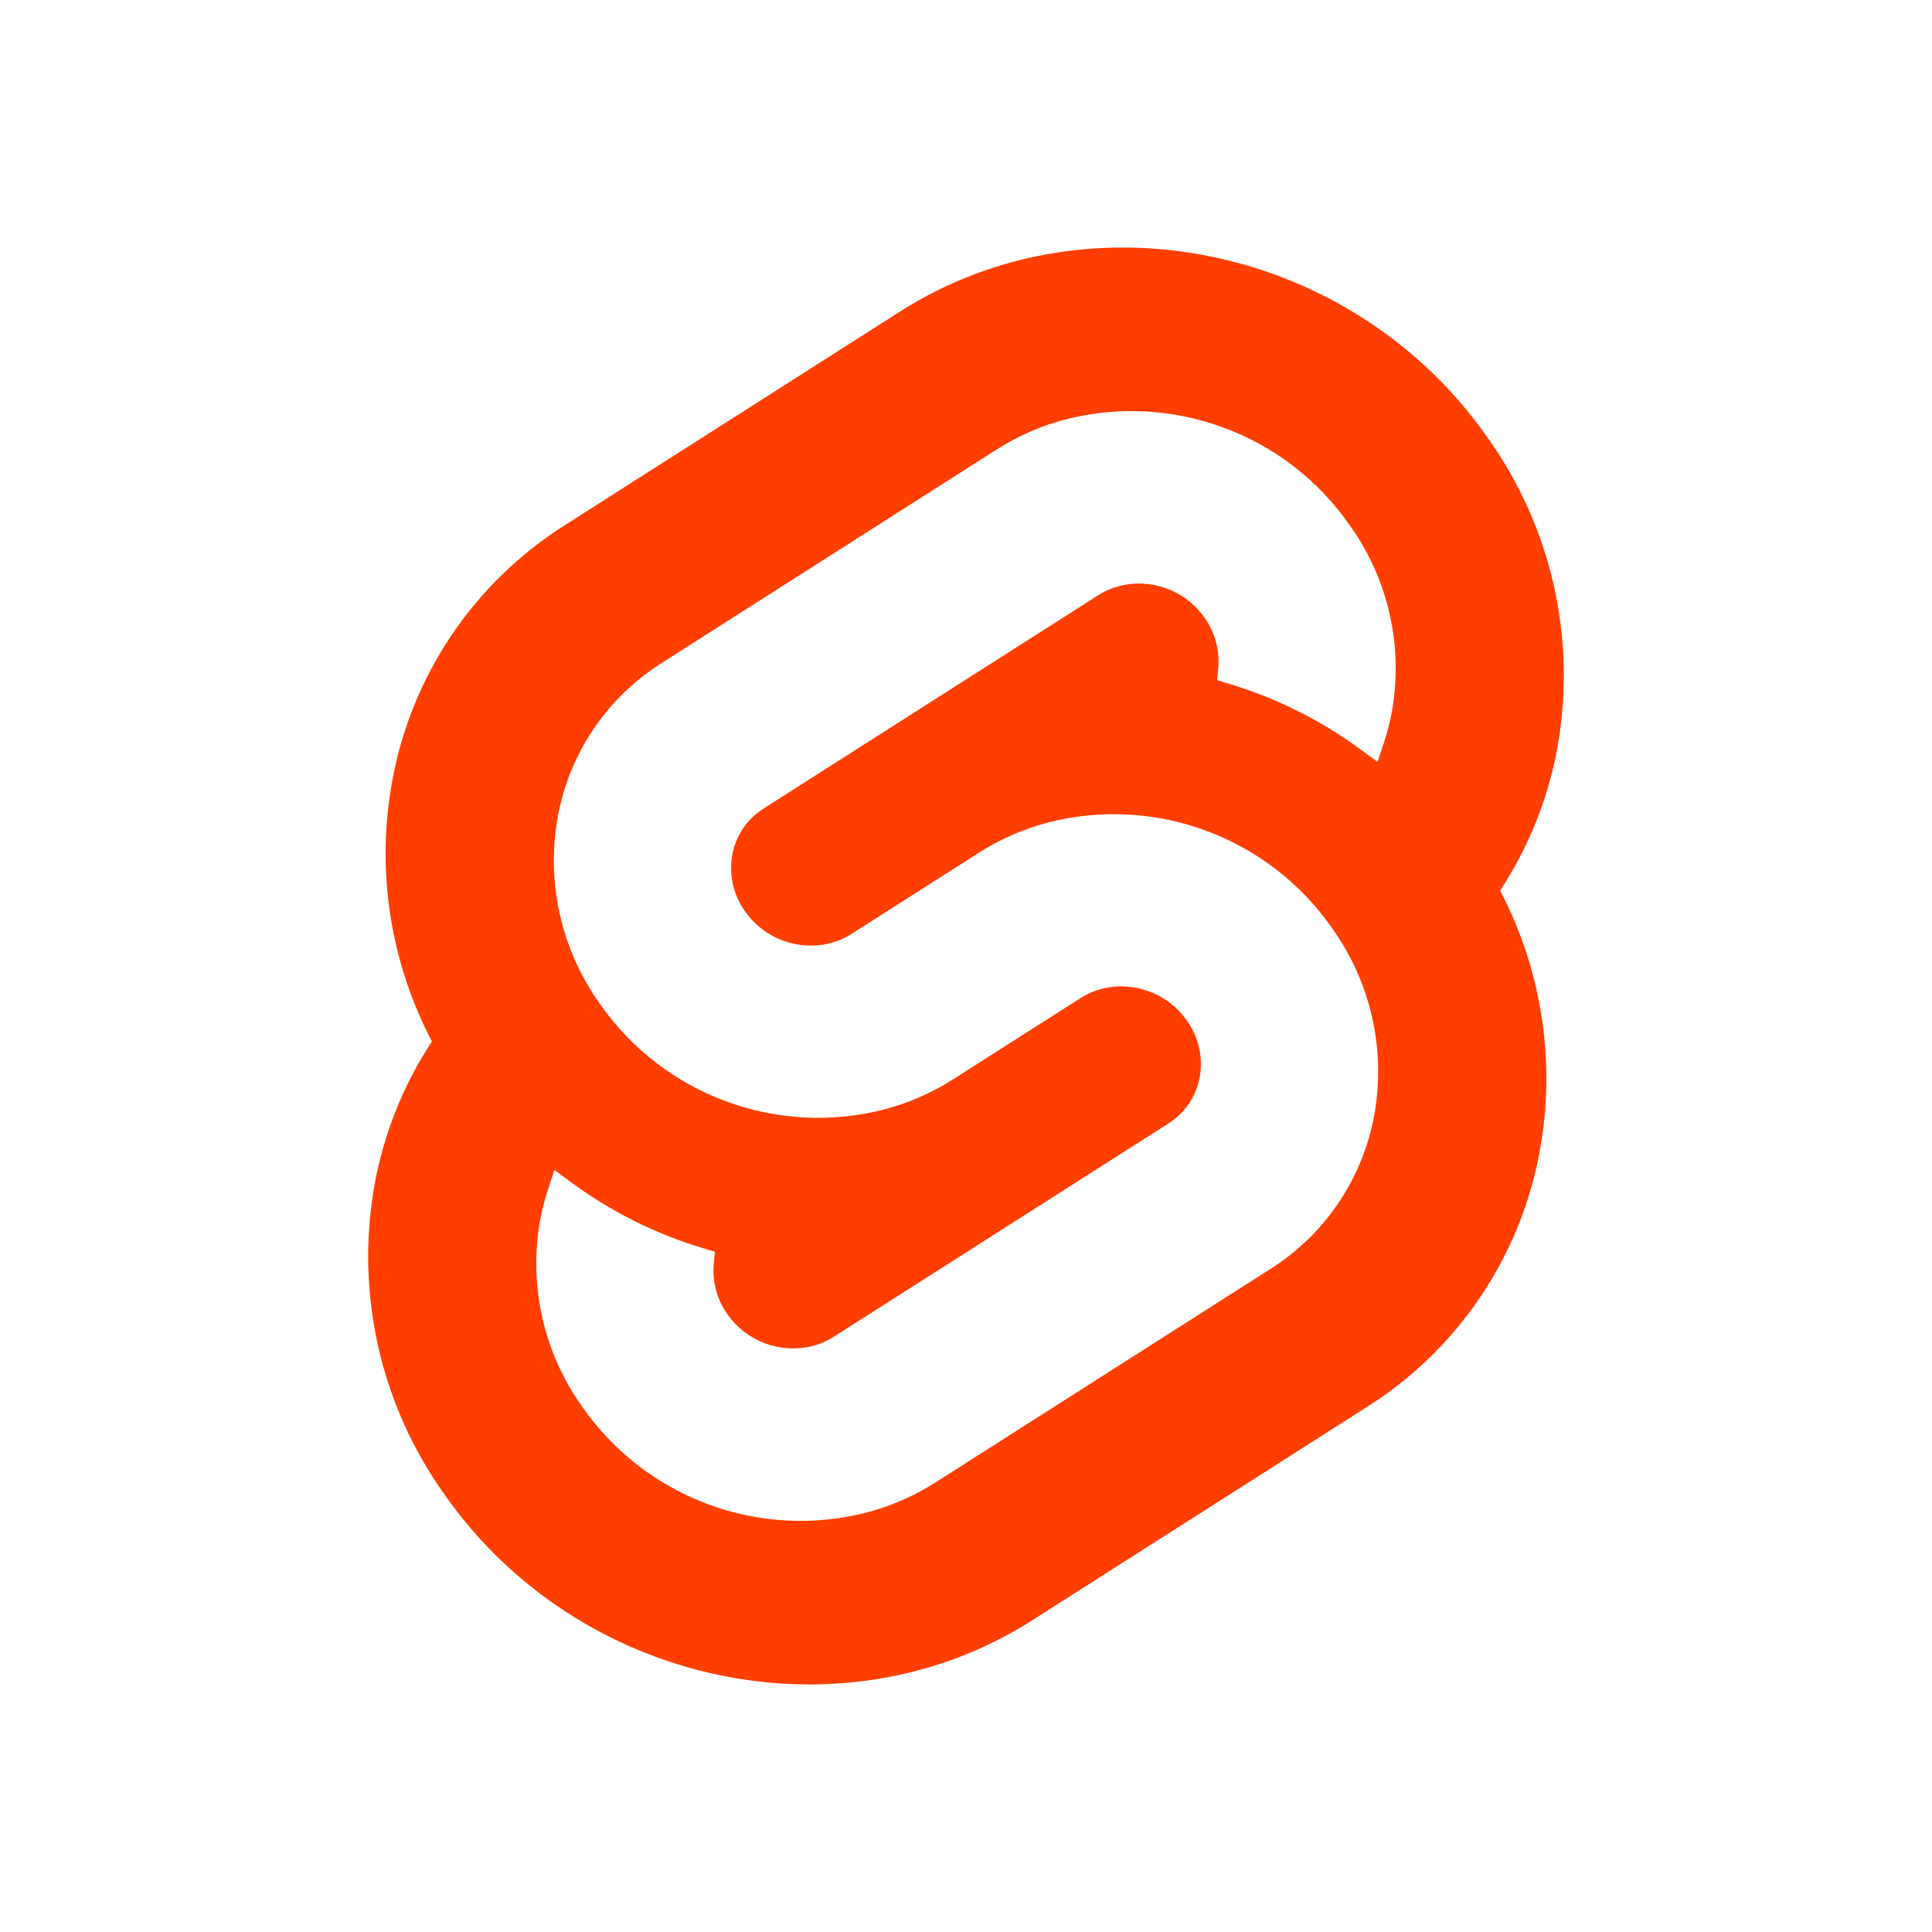
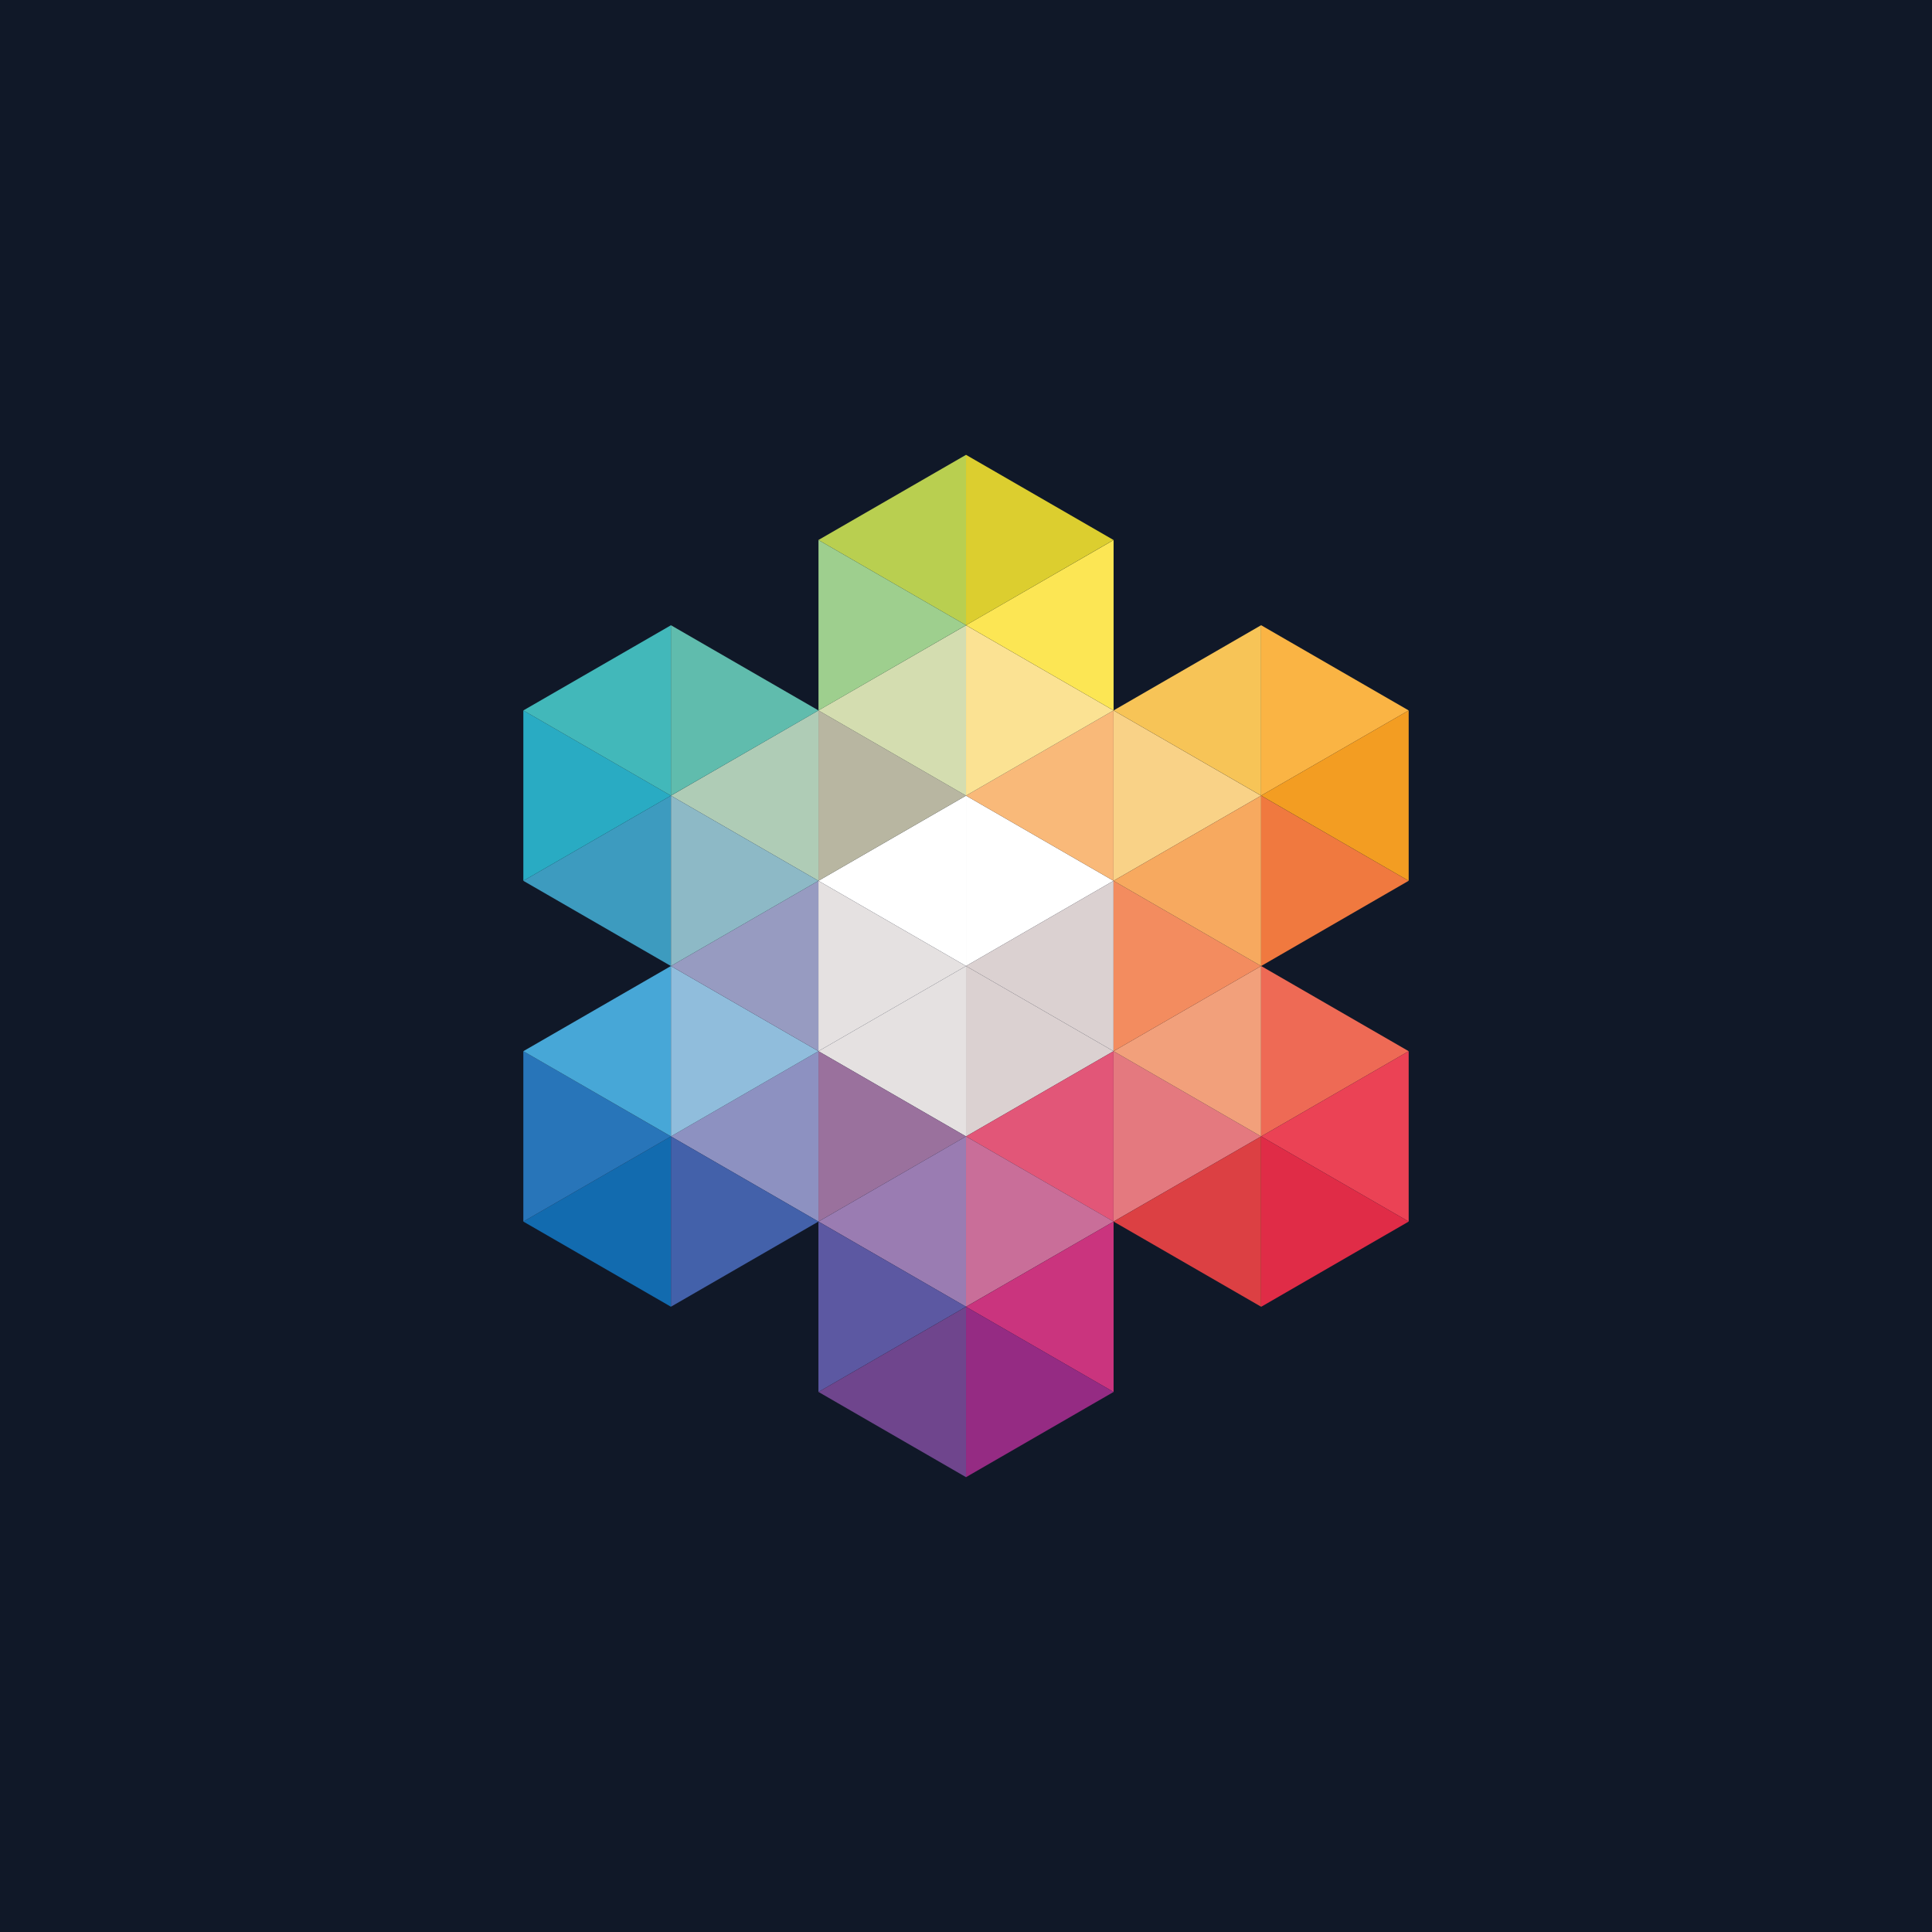
<svg xmlns="http://www.w3.org/2000/svg" width="1024" height="1024" viewBox="0 0 1024 1024">
-   <rect width="1024" height="1024" fill="#ffffff" />
-   <g transform="translate(148.2 76.8) scale(6.8)">
-     <path d="M94.157 22.819c-10.4-14.885-30.94-19.297-45.792-9.835L22.282 29.608A29.92 29.92 0 0 0 8.764 49.65a31.5 31.5 0 0 0 3.108 20.231 30 30 0 0 0-4.477 11.183 31.9 31.9 0 0 0 5.448 24.116c10.402 14.887 30.942 19.297 45.791 9.835l26.083-16.624A29.92 29.92 0 0 0 98.235 78.35a31.53 31.53 0 0 0-3.105-20.232 30 30 0 0 0 4.474-11.182 31.88 31.88 0 0 0-5.447-24.116" style="fill:#ff3e00" />
-     <path d="M45.817 106.582a20.72 20.72 0 0 1-22.237-8.243 19.17 19.17 0 0 1-3.277-14.503 18 18 0 0 1 .624-2.435l.49-1.498 1.337.981a33.6 33.6 0 0 0 10.203 5.098l.97.294-.09.968a5.85 5.85 0 0 0 1.052 3.878 6.24 6.24 0 0 0 6.695 2.485 5.8 5.8 0 0 0 1.603-.704L69.27 76.28a5.43 5.43 0 0 0 2.45-3.631 5.8 5.8 0 0 0-.987-4.371 6.24 6.24 0 0 0-6.698-2.487 5.7 5.7 0 0 0-1.6.704l-9.953 6.345a19 19 0 0 1-5.296 2.326 20.72 20.72 0 0 1-22.237-8.243 19.17 19.17 0 0 1-3.277-14.502 17.99 17.99 0 0 1 8.13-12.052l26.081-16.623a19 19 0 0 1 5.3-2.329 20.72 20.72 0 0 1 22.237 8.243 19.17 19.17 0 0 1 3.277 14.503 18 18 0 0 1-.624 2.435l-.49 1.498-1.337-.98a33.6 33.6 0 0 0-10.203-5.1l-.97-.294.09-.968a5.86 5.86 0 0 0-1.052-3.878 6.24 6.24 0 0 0-6.696-2.485 5.8 5.8 0 0 0-1.602.704L37.73 51.72a5.42 5.42 0 0 0-2.449 3.63 5.79 5.79 0 0 0 .986 4.372 6.24 6.24 0 0 0 6.698 2.486 5.8 5.8 0 0 0 1.602-.704l9.952-6.342a19 19 0 0 1 5.295-2.328 20.72 20.72 0 0 1 22.237 8.242 19.17 19.17 0 0 1 3.277 14.503 18 18 0 0 1-8.13 12.053l-26.081 16.622a19 19 0 0 1-5.3 2.328" style="fill:#fff" />
-   </g>
+   <rect width="1024" height="1024" fill="#101828" />
+   <svg x="277.38" y="241.07" width="469.25" height="541.86" viewBox="0 0 152.2 175.75" overflow="visible">
+     <polygon points="50.73 73.23 76.1 87.88 76.1 58.59 50.73 73.23" style="fill: #fff;" />
+     <polygon points="101.46 73.23 76.1 58.59 76.1 87.88 101.46 73.23" style="fill: #fff;" />
+     <polygon points="101.46 73.23 76.1 87.88 101.46 102.52 101.46 73.23" style="fill: #dbd1d1;" />
+     <polygon points="76.1 117.17 101.46 102.52 76.1 87.88 76.1 117.17" style="fill: #dbd1d1;" />
+     <polygon points="50.73 73.23 50.73 102.52 76.1 87.88 50.73 73.23" style="fill: #e5e1e1;" />
+     <polygon points="50.73 102.52 76.1 117.17 76.1 87.88 50.73 102.52" style="fill: #e5e1e1;" />
+     <polygon points="76.1 58.59 50.73 43.94 50.73 73.23 76.1 58.59" style="fill: #b8b6a1;" />
+     <polygon points="25.37 58.59 50.73 73.23 50.73 43.94 25.37 58.59" style="fill: #afccb6;" />
+     <polygon points="126.83 58.59 101.46 43.94 101.46 73.23 126.83 58.59" style="fill: #f9d287;" />
+     <polygon points="76.1 58.59 101.46 73.23 101.46 43.94 76.1 58.59" style="fill: #f9b979;" />
+     <polygon points="76.1 117.17 50.73 102.52 50.73 131.81 76.1 117.17" style="fill: #9a719d;" />
+     <polygon points="25.37 117.17 50.73 131.81 50.73 102.52 25.37 117.17" style="fill: #8d91c1;" />
+     <polygon points="126.83 117.17 101.46 102.52 101.46 131.81 126.83 117.17" style="fill: #e4797f;" />
+     <polygon points="76.1 117.17 101.46 131.81 101.46 102.52 76.1 117.17" style="fill: #e25678;" />
+     <polygon points="126.83 117.17 126.83 87.88 101.46 102.52 126.83 117.17" style="fill: #f2a07b;" />
+     <polygon points="101.46 73.23 101.46 102.52 126.83 87.88 101.46 73.23" style="fill: #f38c5f;" />
+     <polygon points="101.47 131.81 76.1 117.17 76.1 146.45 101.47 131.81" style="fill: #c96e99;" />
+     <polygon points="50.74 131.81 76.1 146.45 76.1 117.17 50.74 131.81" style="fill: #9a7cb2;" />
+     <polygon points="101.46 43.94 76.1 29.3 76.1 58.59 101.46 43.94" style="fill: #fbe293;" />
+     <polygon points="50.73 43.94 76.1 58.59 76.1 29.3 50.73 43.94" style="fill: #d4ddb0;" />
+     <polygon points="25.37 117.17 50.73 102.52 25.37 87.88 25.37 117.17" style="fill: #90bddc;" />
+     <polygon points="50.73 73.23 25.37 87.88 50.73 102.52 50.73 73.23" style="fill: #979bc1;" />
+     <polygon points="152.19 73.23 126.83 58.59 126.83 87.88 152.19 73.23" style="fill: #f0793f;" />
+     <polygon points="101.46 73.23 126.83 87.88 126.83 58.59 101.46 73.23" style="fill: #f7a95f;" />
+     <polygon points="50.73 73.23 25.37 58.59 25.37 87.88 50.73 73.23" style="fill: #8db9c6;" />
+     <polygon points="0 73.23 25.37 87.88 25.37 58.59 0 73.23" style="fill: #3d9bbf;" />
+     <polygon points="50.73 131.81 25.37 117.17 25.37 146.45 50.73 131.81" style="fill: #4361aa;" />
+     <polygon points="0 131.81 25.37 146.45 25.37 117.17 0 131.81" style="fill: #126baf;" />
+     <polygon points="76.1 146.45 50.73 131.81 50.73 161.1 76.1 146.45" style="fill: #5c58a2;" />
+     <polygon points="0 131.81 25.37 117.17 0 102.52 0 131.81" style="fill: #2875b9;" />
+     <polygon points="101.47 131.81 76.1 146.46 101.47 161.1 101.47 131.81" style="fill: #ca347e;" />
+     <polygon points="76.1 175.75 101.47 161.1 76.1 146.46 76.1 175.75" style="fill: #952b83;" />
+     <polygon points="126.83 117.17 101.47 131.81 126.83 146.45 126.83 117.17" style="fill: #dc4043;" />
+     <polygon points="76.1 175.75 76.1 146.46 50.74 161.1 76.1 175.75" style="fill: #6f458d;" />
+     <polygon points="126.84 87.88 126.84 117.17 152.2 102.52 126.84 87.88" style="fill: #ee6a55;" />
+     <polygon points="152.2 131.81 152.2 102.52 126.84 117.17 152.2 131.81" style="fill: #eb4255;" />
+     <polygon points="152.2 131.81 126.84 117.17 126.84 146.46 152.2 131.81" style="fill: #e02c47;" />
+     <polygon points="101.47 43.94 126.83 58.58 126.83 29.29 101.47 43.94" style="fill: #f7c457;" />
+     <polygon points="152.2 43.94 126.83 29.29 126.83 58.58 152.2 43.94" style="fill: #fab444;" />
+     <polygon points="76.1 29.29 101.47 43.94 101.47 14.65 76.1 29.29" style="fill: #fce654;" />
+     <polygon points="152.2 43.94 126.83 58.58 152.2 73.23 152.2 43.94" style="fill: #f39d22;" />
+     <polygon points="76.1 0 50.73 14.64 76.1 29.29 76.1 0" style="fill: #b9cf50;" />
+     <polygon points="76.1 0 76.1 29.29 101.46 14.64 76.1 0" style="fill: #dcce2f;" />
+     <polygon points="25.37 58.58 50.74 43.94 25.37 29.29 25.37 58.58" style="fill: #60bcad;" />
+     <polygon points="0 73.23 25.37 58.59 0 43.94 0 73.23" style="fill: #29abc3;" />
+     <polygon points="25.37 29.3 0 43.94 25.37 58.59 25.37 29.3" style="fill: #42b8ba;" />
+     <polygon points="50.74 14.65 50.74 43.94 76.1 29.29 50.74 14.65" style="fill: #9ecf8e;" />
+     <polygon points="0 102.52 25.37 117.16 25.37 87.88 0 102.52" style="fill: #47a7d7;" />
+   </svg>
</svg>
